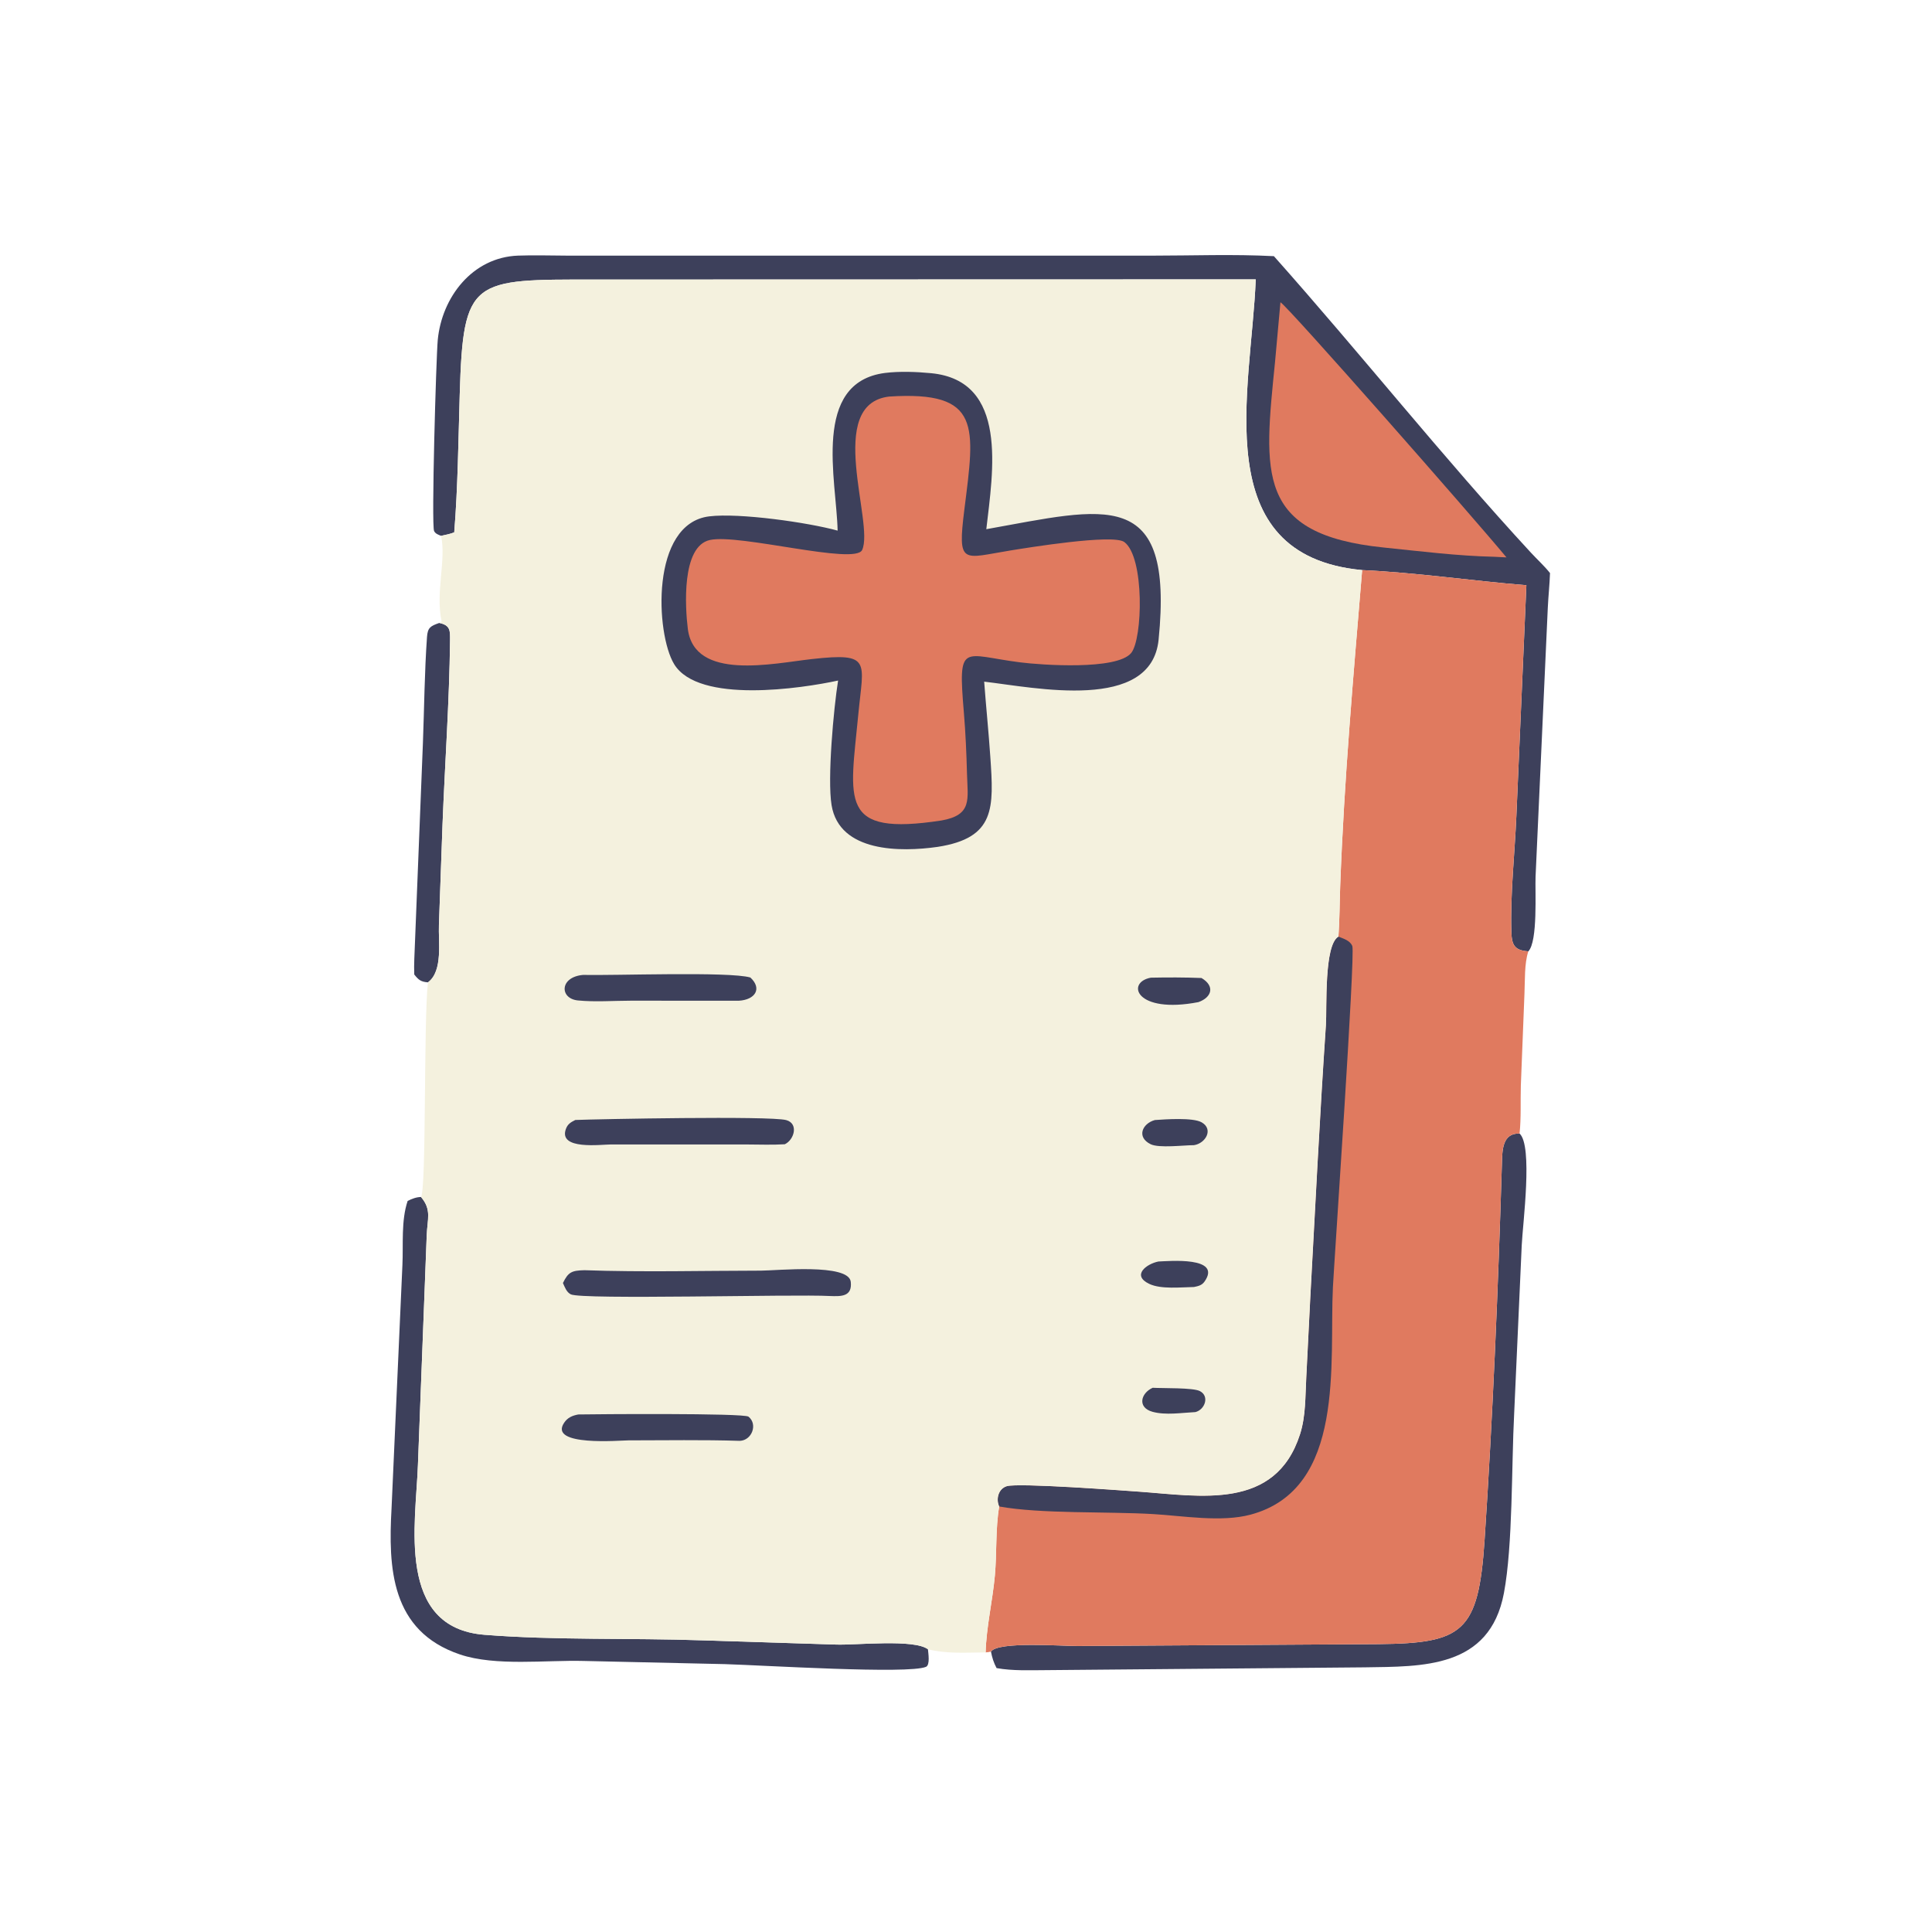
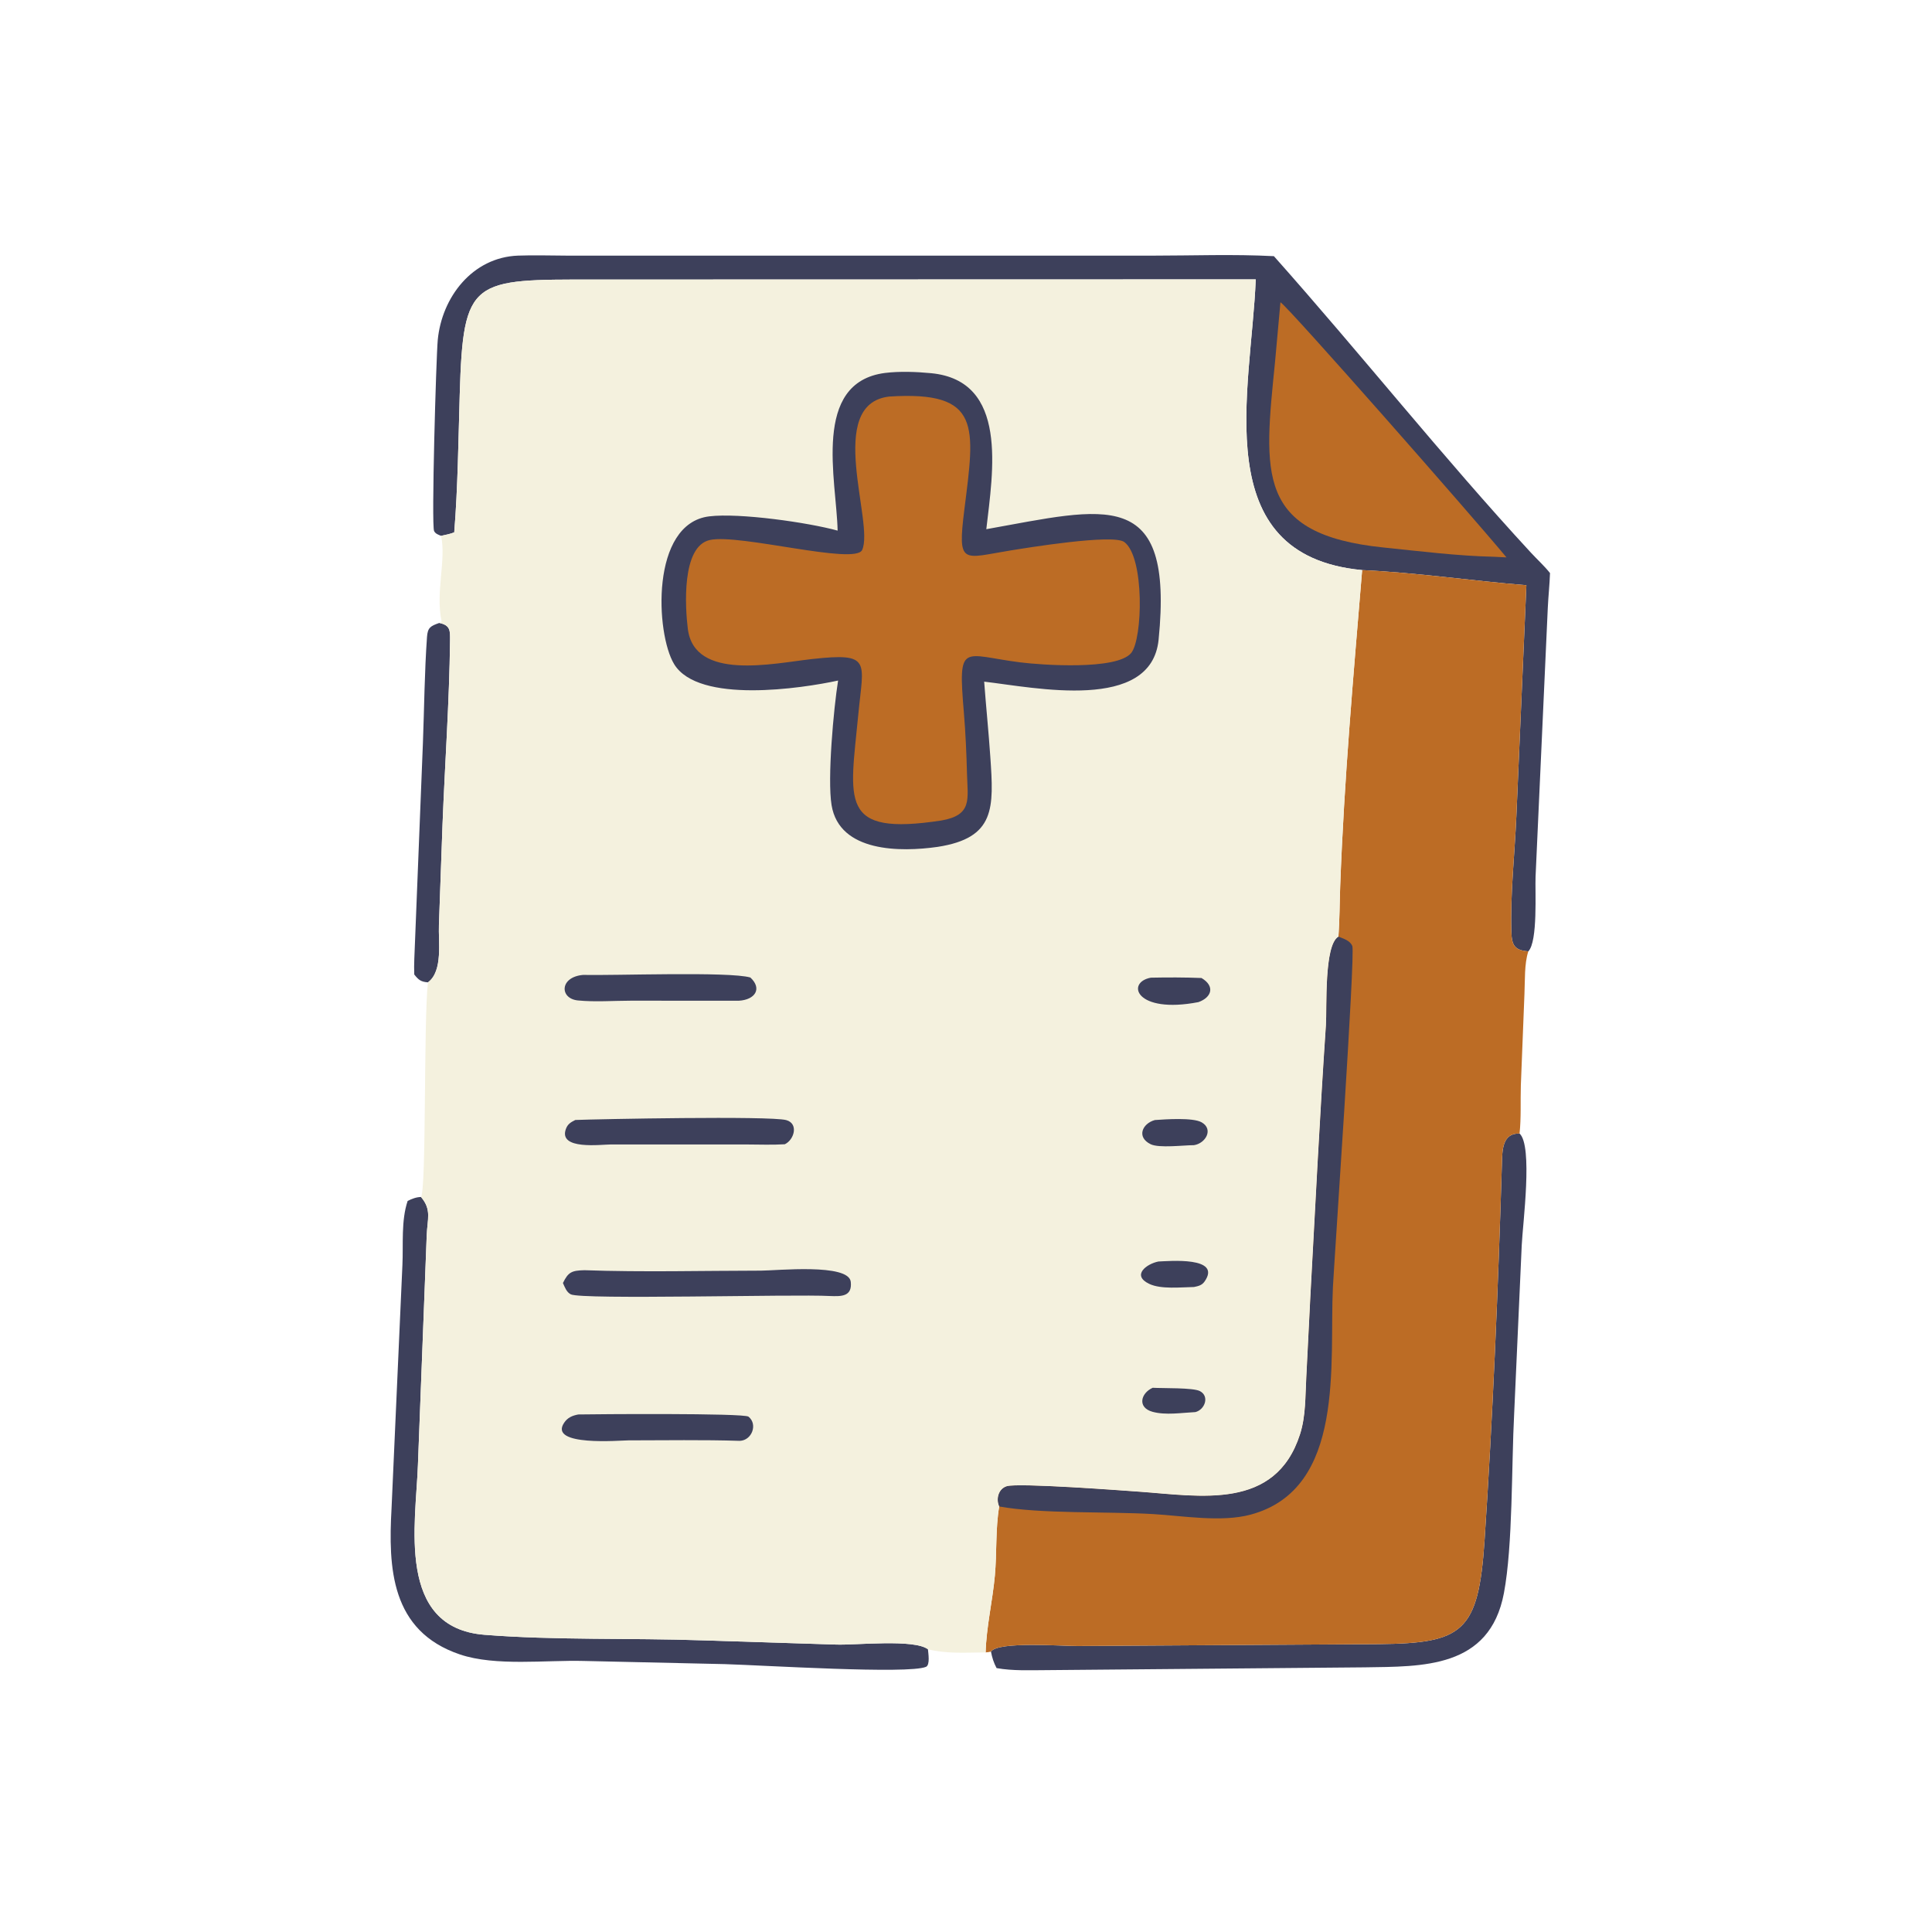
<svg xmlns="http://www.w3.org/2000/svg" width="1024" height="1024">
  <path fill="#3D405B" transform="scale(1.6 1.6)" d="M145.53 206.356C149.223 207.154 149.121 208.883 149.082 212.322C148.85 232.58 147.377 252.927 146.59 273.175L145.4 306.393C145.166 311.81 146.817 321.733 141.758 325.419C139.477 325.234 138.671 324.661 137.228 322.807C137.074 319.349 137.356 315.877 137.456 312.42L140.099 246.042C140.54 234.394 140.624 222.638 141.449 211.017C141.67 207.894 142.599 207.382 145.53 206.356Z" />
  <path fill="#3D405B" transform="scale(1.6 1.6)" d="M135.039 397.823C136.492 397.11 137.832 396.564 139.461 396.518C143.048 400.72 141.573 403.816 141.358 409.168L138.442 485.34C137.757 504.643 131.146 539.199 160.457 541.54C183.74 543.4 208.953 542.558 232.851 543.386L277.06 544.787C283.414 545.012 302.833 542.871 307.391 546.341C307.484 547.499 308.179 551.547 306.739 552.163C300.917 554.65 253.106 551.651 240.126 551.263L193.284 550.21C180.846 549.885 164.169 552.038 152.369 548.061C129.352 540.303 128.624 519.219 129.702 499.714L133.305 419.058C133.629 412.23 132.833 404.378 135.039 397.823Z" />
  <path fill="#3D405B" transform="scale(1.6 1.6)" d="M328.27 547.115C330.619 543.628 352.293 545.318 357.003 545.264L456.679 544.636C484.621 544.354 489.754 540.708 491.779 510.296C494.506 469.357 496.297 426.335 497.529 385.405C497.658 381.128 497.611 375.317 503.377 375.5C507.836 379.571 504.436 405.283 504.093 412.504L501.586 468.282C500.682 485.463 501.181 511.901 498.19 527.753C493.468 552.783 471.087 552.021 452.071 552.329L346.594 553.254C341.187 553.267 335.464 553.538 330.132 552.58C329.181 550.804 328.644 549.095 328.27 547.115Z" />
  <path fill="#3D405B" transform="scale(1.6 1.6)" d="M146.119 177.5C145.214 177.13 144.27 176.848 143.8 175.914C142.859 174.041 144.481 118.278 145.009 112.653C146.334 98.521 156.442 85.234 171.623 84.676C176.879 84.483 182.189 84.662 187.45 84.677L381.548 84.686C394.957 84.686 408.617 84.156 421.996 84.859C450.793 117.217 477.965 151.476 507.117 183.055C509.209 185.32 511.54 187.424 513.461 189.831C513.331 193.681 512.906 197.508 512.726 201.356L508.674 290.45C508.475 295.242 509.477 311.849 506.278 315.144C501.581 314.838 500.777 312.931 500.653 308.546C500.296 295.91 501.762 283.032 502.313 270.406L505.631 193.866C487.489 192.401 469.424 189.69 451.228 188.852C399.543 183.959 414.537 129.316 415.982 92.55L197.251 92.605C156.289 92.58 153.439 92.053 152.291 130.695C151.855 145.381 151.662 161.88 150.469 176.359C149.077 176.918 147.58 177.177 146.119 177.5Z" />
-   <path fill="#E07A5F" transform="scale(1.6 1.6)" d="M424.163 100.127C426.533 101.369 487.693 170.942 499.041 184.644L495.018 184.44C482.794 184.169 470.513 182.614 458.356 181.371C415.843 177.025 418.699 156.726 422.37 119.931L424.163 100.127Z" />
-   <path fill="#E07A5F" transform="scale(1.6 1.6)" d="M451.228 188.852C469.424 189.69 487.489 192.401 505.631 193.866L502.313 270.406C501.762 283.032 500.296 295.91 500.653 308.546C500.777 312.931 501.581 314.838 506.278 315.144C504.921 319.246 505.202 324.875 504.995 329.237L503.798 359.596C503.64 364.856 503.93 370.267 503.377 375.5C497.611 375.317 497.658 381.128 497.529 385.405C496.297 426.335 494.506 469.357 491.779 510.296C489.754 540.708 484.621 544.354 456.679 544.636L357.003 545.264C352.293 545.318 330.619 543.628 328.27 547.115C327.661 547.283 327.136 547.319 326.506 547.375C326.725 539.014 328.79 530.357 329.56 521.967C330.252 514.418 329.733 506.482 330.995 499.037C329.875 496.622 330.687 493.208 333.479 492.329C337.262 491.138 372.256 493.78 377.367 494.141C397.495 495.561 422.506 500.506 430.659 475.109C432.591 469.091 432.38 462.494 432.726 456.252L434.067 429.608C435.712 399.638 437.19 369.606 439.222 339.663C439.607 333.98 438.544 313.056 443.372 310.268C443.773 304.678 443.754 299.015 443.962 293.409C445.273 257.972 448.325 223.984 451.228 188.852Z" />
+   <path fill="#BC6C25" transform="scale(1.6 1.6)" d="M424.163 100.127C426.533 101.369 487.693 170.942 499.041 184.644L495.018 184.44C482.794 184.169 470.513 182.614 458.356 181.371C415.843 177.025 418.699 156.726 422.37 119.931L424.163 100.127Z" />
+   <path fill="#BC6C25" transform="scale(1.6 1.6)" d="M451.228 188.852C469.424 189.69 487.489 192.401 505.631 193.866L502.313 270.406C501.762 283.032 500.296 295.91 500.653 308.546C500.777 312.931 501.581 314.838 506.278 315.144C504.921 319.246 505.202 324.875 504.995 329.237L503.798 359.596C503.64 364.856 503.93 370.267 503.377 375.5C497.611 375.317 497.658 381.128 497.529 385.405C496.297 426.335 494.506 469.357 491.779 510.296C489.754 540.708 484.621 544.354 456.679 544.636L357.003 545.264C352.293 545.318 330.619 543.628 328.27 547.115C327.661 547.283 327.136 547.319 326.506 547.375C326.725 539.014 328.79 530.357 329.56 521.967C330.252 514.418 329.733 506.482 330.995 499.037C329.875 496.622 330.687 493.208 333.479 492.329C337.262 491.138 372.256 493.78 377.367 494.141C397.495 495.561 422.506 500.506 430.659 475.109C432.591 469.091 432.38 462.494 432.726 456.252L434.067 429.608C435.712 399.638 437.19 369.606 439.222 339.663C439.607 333.98 438.544 313.056 443.372 310.268C443.773 304.678 443.754 299.015 443.962 293.409C445.273 257.972 448.325 223.984 451.228 188.852Z" />
  <path fill="#3D405B" transform="scale(1.6 1.6)" d="M443.372 310.268C445.046 310.945 447.257 311.562 447.972 313.404C449.006 316.074 441.954 418.146 441.544 426.409C440.312 451.259 445.931 493.26 414.265 501.745C404.581 504.34 391.85 502.136 381.978 501.557C366.874 500.67 344.703 501.536 330.995 499.037C329.875 496.622 330.687 493.208 333.479 492.329C337.262 491.138 372.256 493.78 377.367 494.141C397.495 495.561 422.506 500.506 430.659 475.109C432.591 469.091 432.38 462.494 432.726 456.252L434.067 429.608C435.712 399.638 437.19 369.606 439.222 339.663C439.607 333.98 438.544 313.056 443.372 310.268Z" />
  <path fill="#F4F1DE" transform="scale(1.6 1.6)" d="M150.469 176.359C151.662 161.88 151.855 145.381 152.291 130.695C153.439 92.053 156.289 92.58 197.251 92.605L415.982 92.55C414.537 129.316 399.543 183.959 451.228 188.852C448.325 223.984 445.273 257.972 443.962 293.409C443.754 299.015 443.773 304.678 443.372 310.268C438.544 313.056 439.607 333.98 439.222 339.663C437.19 369.606 435.712 399.638 434.067 429.608L432.726 456.252C432.38 462.494 432.591 469.091 430.659 475.109C422.506 500.506 397.495 495.561 377.367 494.141C372.256 493.78 337.262 491.138 333.479 492.329C330.687 493.208 329.875 496.622 330.995 499.037C329.733 506.482 330.252 514.418 329.56 521.967C328.79 530.357 326.725 539.014 326.506 547.375C320.006 547.428 313.745 547.914 307.391 546.341C302.833 542.871 283.414 545.012 277.06 544.787L232.851 543.386C208.953 542.558 183.74 543.4 160.457 541.54C131.146 539.199 137.757 504.643 138.442 485.34L141.358 409.168C141.573 403.816 143.048 400.72 139.461 396.518C141.287 393.937 140.302 338.229 141.758 325.419C146.817 321.733 145.166 311.81 145.4 306.393L146.59 273.175C147.377 252.927 148.85 232.58 149.082 212.322C149.121 208.883 149.223 207.154 145.53 206.356C146.163 206.117 145.917 206.315 146.284 205.783C144.193 196.245 147.867 185.55 146.119 177.5C147.58 177.177 149.077 176.918 150.469 176.359Z" />
  <path fill="#3D405B" transform="scale(1.6 1.6)" d="M381.836 459.721C385.143 459.918 395.2 459.645 397.458 460.809C400.771 462.518 399.111 466.987 395.991 467.77C391.517 467.986 386.124 468.88 381.777 467.674C376.683 466.261 377.878 461.501 381.836 459.721Z" />
  <path fill="#3D405B" transform="scale(1.6 1.6)" d="M383.739 417.891C387.104 417.76 404.965 416.13 398.999 424.557C398.123 425.794 396.946 426.043 395.533 426.336C391.242 426.402 384.628 427.162 380.722 425.309C374.744 422.472 379.791 418.678 383.739 417.891Z" />
  <path fill="#3D405B" transform="scale(1.6 1.6)" d="M382.566 371.027C386.008 370.788 395.177 370.133 398.063 371.788C402.086 374.094 399.365 378.771 395.508 379.351C392.11 379.353 383.933 380.395 381.162 379.033C376.391 376.688 378.403 372.174 382.566 371.027Z" />
  <path fill="#3D405B" transform="scale(1.6 1.6)" d="M381.22 323.869C386.79 323.753 392.448 323.753 398.014 323.977C402.585 326.69 401.391 330.397 397.006 331.962C376.193 335.987 372.877 325.413 381.22 323.869Z" />
  <path fill="#3D405B" transform="scale(1.6 1.6)" d="M193.255 322.945C202.908 323.226 241.623 321.756 248.574 323.814C252.563 327.529 250.128 331.189 244.766 331.503L208.948 331.491C203.245 331.498 197.091 331.969 191.437 331.409C185.306 330.802 185.315 323.574 193.255 322.945Z" />
  <path fill="#3D405B" transform="scale(1.6 1.6)" d="M191.572 468.559C196.499 468.461 246.438 468.064 247.955 469.291C251.118 471.852 249.031 477.162 245.078 477.299C232.804 476.912 220.46 477.136 208.177 477.139C205.575 477.14 181.545 479.254 186.874 471.312C188.035 469.581 189.583 468.931 191.572 468.559Z" />
  <path fill="#3D405B" transform="scale(1.6 1.6)" d="M190.581 371.007C197.75 370.722 255.041 369.596 260.43 371.043C264.623 372.169 263.106 377.588 259.972 379.05C255.722 379.316 251.346 379.118 247.084 379.117L202.422 379.115C199.058 379.119 184.905 381.041 187.455 373.996C188.052 372.346 189.071 371.764 190.581 371.007Z" />
  <path fill="#3D405B" transform="scale(1.6 1.6)" d="M193.573 420.773C213.02 421.462 232.631 420.93 252.098 420.916C257.204 420.913 281.136 418.424 281.825 424.611C282.382 429.613 278.592 429.452 274.86 429.32C263.208 428.665 192.609 430.615 189.065 428.758C187.64 428.011 187.11 426.396 186.477 425.016C188.261 421.353 189.418 420.885 193.573 420.773Z" />
  <path fill="#3D405B" transform="scale(1.6 1.6)" d="M293.155 123.547C297.995 122.946 303.616 123.157 308.456 123.625C334.132 126.105 328.925 156.204 326.728 175.302C366.139 168.27 388.923 160.759 383.804 211.89C381.389 236.008 342.825 227.756 326.019 225.803C326.64 234.106 327.488 242.383 328.055 250.695C329.209 267.606 329.798 277.568 310.612 280.538C298.419 282.28 278.036 282.424 275.466 266.697C274.033 257.924 276.16 234.644 277.629 225.439C265.725 228.025 231.4 233.26 223.321 220.012C217.188 209.955 215.397 173.417 234.958 171.05C244.978 169.838 267.728 173.08 277.472 175.775C277.142 159.222 268.75 126.71 293.155 123.547Z" />
-   <path fill="#E07A5F" transform="scale(1.6 1.6)" d="M294.544 131.364C325.327 129.384 322.896 141.292 319.458 168.783C317.121 187.48 318.895 184.911 334.668 182.36C340.004 181.498 368.679 176.797 372.428 179.545C379.197 184.505 378.559 211.727 374.699 216.336C369.896 222.07 345 220.311 337.924 219.411C318.741 216.973 317.308 212.368 319.298 236.082C319.864 242.826 320.155 249.579 320.332 256.344C320.552 264.781 322.172 269.981 311.869 271.797C277.605 277.027 281.59 265.46 284.326 236.635C285.997 219.035 288.897 216.115 268.99 218.317C256.173 219.735 230.014 225.689 227.851 208.31C226.981 201.32 225.673 180.96 235.17 178.879C244.945 176.737 283.23 187.28 285.595 182.191C289.728 173.294 273.124 133.891 294.544 131.364Z" />
+   <path fill="#BC6C25" transform="scale(1.6 1.6)" d="M294.544 131.364C325.327 129.384 322.896 141.292 319.458 168.783C317.121 187.48 318.895 184.911 334.668 182.36C340.004 181.498 368.679 176.797 372.428 179.545C379.197 184.505 378.559 211.727 374.699 216.336C369.896 222.07 345 220.311 337.924 219.411C318.741 216.973 317.308 212.368 319.298 236.082C319.864 242.826 320.155 249.579 320.332 256.344C320.552 264.781 322.172 269.981 311.869 271.797C277.605 277.027 281.59 265.46 284.326 236.635C285.997 219.035 288.897 216.115 268.99 218.317C256.173 219.735 230.014 225.689 227.851 208.31C226.981 201.32 225.673 180.96 235.17 178.879C244.945 176.737 283.23 187.28 285.595 182.191C289.728 173.294 273.124 133.891 294.544 131.364Z" />
</svg>
